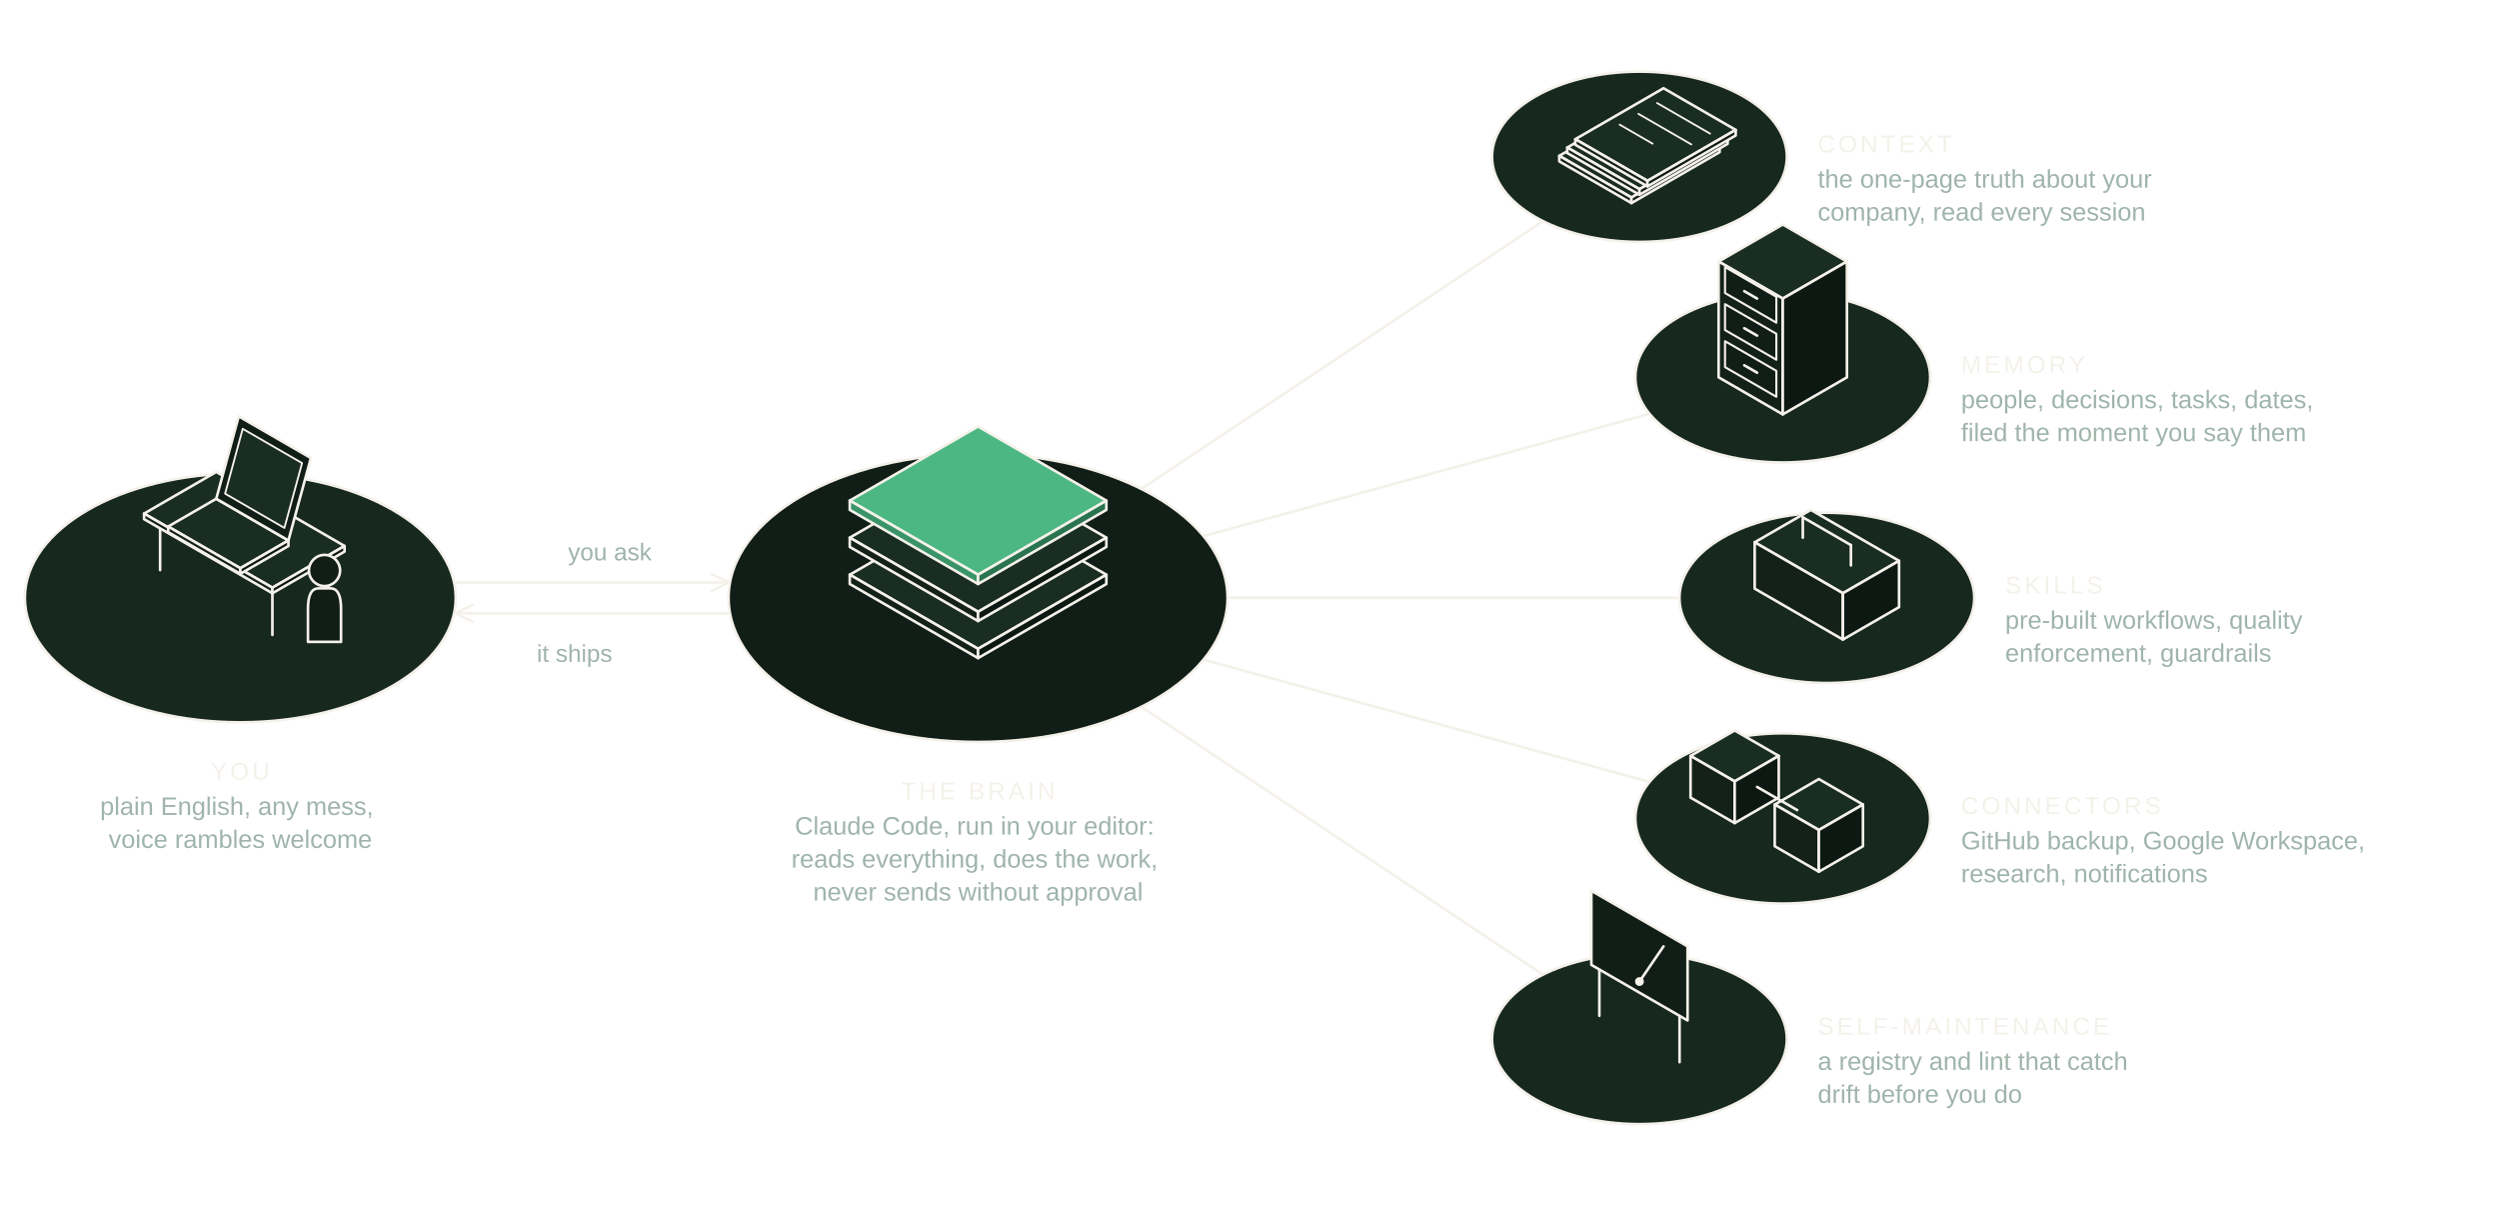
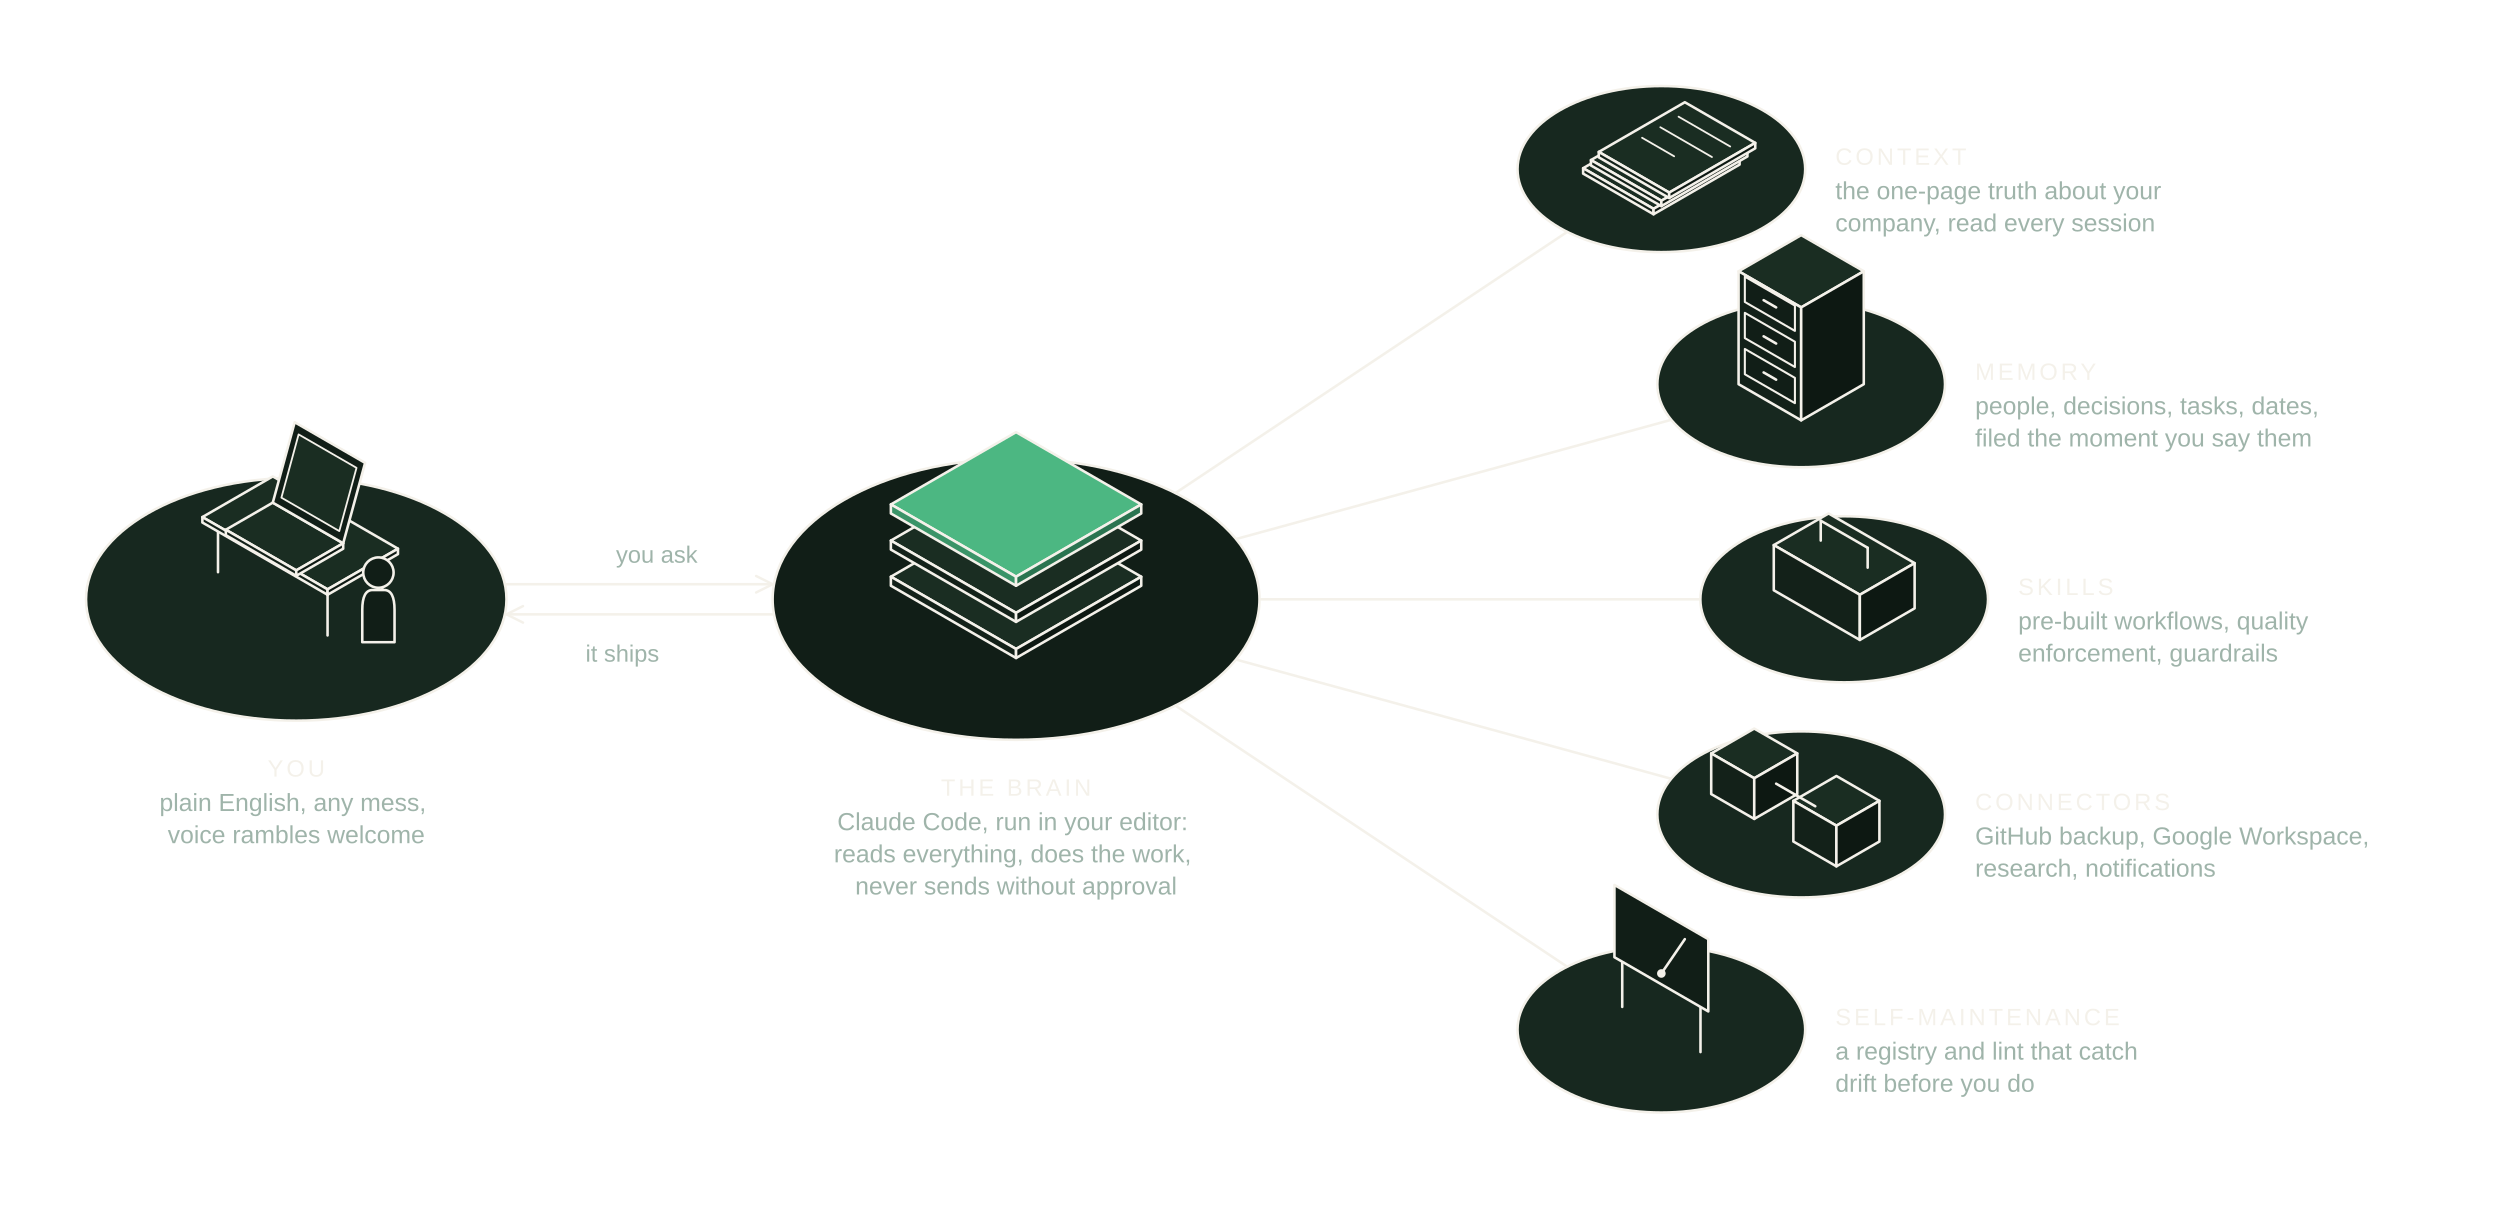
- <svg xmlns="http://www.w3.org/2000/svg" viewBox="-443.63 -271.08 1133.5 554.03" width="100%" role="img" aria-labelledby="os-architecture-t os-architecture-d" style="display:block;height:auto;max-width:100%" stroke-linejoin="round" stroke-linecap="round">
+ <svg xmlns="http://www.w3.org/2000/svg" viewBox="-472.36 -278.61 1162.24 567.22" width="100%" role="img" aria-labelledby="os-architecture-t os-architecture-d" style="display:block;height:auto;max-width:100%" stroke-linejoin="round" stroke-linecap="round">
  <defs>
    <marker id="arrow" viewBox="0 0 10 10" refX="9" refY="5" markerWidth="8" markerHeight="8" orient="auto-start-reverse">
      <path d="M1,1 L9,5 L1,9" fill="none" stroke="#f4f1ea" stroke-width="1.2" stroke-linejoin="round" />
    </marker>
    <marker id="arrow-accent" viewBox="0 0 10 10" refX="9" refY="5" markerWidth="8" markerHeight="8" orient="auto-start-reverse">
      <path d="M1,1 L9,5 L1,9" fill="none" stroke="#4cb782" stroke-width="1.3" stroke-linejoin="round" />
    </marker>
  </defs>
  <line x1="-236.9" y1="-7" x2="-113.17" y2="-7" stroke="#f4f1ea" stroke-width="1.2" marker-end="url(#arrow)" />
  <line x1="-113.17" y1="7" x2="-236.9" y2="7" stroke="#f4f1ea" stroke-width="1.2" marker-end="url(#arrow)" />
  <line x1="74.08" y1="-49.39" x2="256.22" y2="-170.82" stroke="#f4f1ea" stroke-width="1.2" />
  <line x1="102.24" y1="-28.01" x2="304.59" y2="-83.45" stroke="#f4f1ea" stroke-width="1.2" />
  <line x1="113.17" y1="0" x2="318.13" y2="0" stroke="#f4f1ea" stroke-width="1.2" />
  <line x1="102.24" y1="28.01" x2="304.59" y2="83.45" stroke="#f4f1ea" stroke-width="1.2" />
  <line x1="74.08" y1="49.39" x2="256.22" y2="170.82" stroke="#f4f1ea" stroke-width="1.2" />
  <text x="-167.035" y="-17" font-family="Switzer, 'SF Pro Text', 'Helvetica Neue', Arial, sans-serif" font-size="11" font-weight="400" fill="#9fb4aa" text-anchor="middle">you ask</text>
  <text x="-183.035" y="29" font-family="Switzer, 'SF Pro Text', 'Helvetica Neue', Arial, sans-serif" font-size="11" font-weight="400" fill="#9fb4aa" text-anchor="middle">it ships</text>
  <ellipse cx="300" cy="-200" rx="66.87" ry="38.61" fill="#17281f" stroke="#f4f1ea" stroke-width="1.2" />
  <ellipse cx="365" cy="-100" rx="66.87" ry="38.61" fill="#17281f" stroke="#f4f1ea" stroke-width="1.2" />
  <ellipse cx="0" cy="0" rx="113.17" ry="65.34" fill="#111e17" stroke="#f4f1ea" stroke-width="1.2" />
  <polygon points="303.64,-223.52 336.37,-204.62 296.36,-181.52 263.63,-200.42" fill="#1a2d22" stroke="#f4f1ea" stroke-width="1.2" />
  <polygon points="263.63,-200.42 296.36,-181.52 296.36,-179 263.63,-197.9" fill="#132119" stroke="#f4f1ea" stroke-width="1.2" />
  <polygon points="336.37,-204.62 296.36,-181.52 296.36,-179 336.37,-202.1" fill="#0d1812" stroke="#f4f1ea" stroke-width="1.2" />
  <polygon points="307.27,-227.3 340.01,-208.4 300,-185.3 267.26,-204.2" fill="#1a2d22" stroke="#f4f1ea" stroke-width="1.2" />
  <polygon points="267.26,-204.2 300,-185.3 300,-182.78 267.26,-201.68" fill="#132119" stroke="#f4f1ea" stroke-width="1.2" />
  <polygon points="340.01,-208.4 300,-185.3 300,-182.78 340.01,-205.88" fill="#0d1812" stroke="#f4f1ea" stroke-width="1.2" />
  <polygon points="310.91,-231.08 343.65,-212.18 303.64,-189.08 270.9,-207.98" fill="#1a2d22" stroke="#f4f1ea" stroke-width="1.2" />
  <polygon points="270.9,-207.98 303.64,-189.08 303.64,-186.56 270.9,-205.46" fill="#132119" stroke="#f4f1ea" stroke-width="1.2" />
  <polygon points="343.65,-212.18 303.64,-189.08 303.64,-186.56 343.65,-209.66" fill="#0d1812" stroke="#f4f1ea" stroke-width="1.2" />
  <line x1="308" y1="-224.36" x2="332.01" y2="-210.5" stroke="#f4f1ea" stroke-width="0.84" />
  <line x1="299.52" y1="-219.46" x2="323.52" y2="-205.6" stroke="#f4f1ea" stroke-width="0.84" />
  <line x1="291.03" y1="-214.56" x2="305.94" y2="-205.95" stroke="#f4f1ea" stroke-width="0.84" />
  <ellipse cx="-334.63" cy="0" rx="97.73" ry="56.43" fill="#17281f" stroke="#f4f1ea" stroke-width="1.2" />
  <ellipse cx="385" cy="0" rx="66.87" ry="38.61" fill="#17281f" stroke="#f4f1ea" stroke-width="1.2" />
  <polygon points="365,-169.3 394.1,-152.5 365,-135.7 335.9,-152.5" fill="#1a2d22" stroke="#f4f1ea" stroke-width="1.2" />
  <polygon points="335.9,-152.5 365,-135.7 365,-83.2 335.9,-100" fill="#132119" stroke="#f4f1ea" stroke-width="1.2" />
  <polygon points="394.1,-152.5 365,-135.7 365,-83.2 394.1,-100" fill="#0d1812" stroke="#f4f1ea" stroke-width="1.2" />
  <polygon points="338.81,-104.62 362.09,-91.18 362.09,-102.94 338.81,-116.38" fill="#111e17" stroke="#f4f1ea" stroke-width="0.96" />
  <line x1="347.54" y1="-105.46" x2="353.36" y2="-102.1" stroke="#f4f1ea" stroke-width="1.2" />
  <polygon points="338.81,-121.42 362.09,-107.98 362.09,-119.74 338.81,-133.18" fill="#111e17" stroke="#f4f1ea" stroke-width="0.96" />
  <line x1="347.54" y1="-122.26" x2="353.36" y2="-118.9" stroke="#f4f1ea" stroke-width="1.2" />
  <polygon points="338.81,-138.22 362.09,-124.78 362.09,-136.54 338.81,-149.98" fill="#111e17" stroke="#f4f1ea" stroke-width="0.96" />
  <line x1="347.54" y1="-139.06" x2="353.36" y2="-135.7" stroke="#f4f1ea" stroke-width="1.2" />
  <ellipse cx="365" cy="100" rx="66.87" ry="38.61" fill="#17281f" stroke="#f4f1ea" stroke-width="1.2" />
  <polygon points="377.73,-39.9 417.74,-16.8 392.27,-2.1 352.26,-25.2" fill="#1a2d22" stroke="#f4f1ea" stroke-width="1.2" />
  <polygon points="352.26,-25.2 392.27,-2.1 392.27,18.9 352.26,-4.2" fill="#132119" stroke="#f4f1ea" stroke-width="1.2" />
  <polygon points="417.74,-16.8 392.27,-2.1 392.27,18.9 417.74,4.2" fill="#0d1812" stroke="#f4f1ea" stroke-width="1.2" />
  <line x1="374.09" y1="-27.3" x2="374.09" y2="-36.54" stroke="#f4f1ea" stroke-width="1.2" />
  <line x1="374.09" y1="-36.54" x2="395.91" y2="-23.94" stroke="#f4f1ea" stroke-width="1.2" />
  <line x1="395.91" y1="-23.94" x2="395.91" y2="-14.7" stroke="#f4f1ea" stroke-width="1.2" />
  <line x1="-345.54" y1="-27.3" x2="-345.54" y2="-50.4" stroke="#f4f1ea" stroke-width="1.2" />
  <line x1="-294.62" y1="2.1" x2="-294.62" y2="-21" stroke="#f4f1ea" stroke-width="1.2" />
  <line x1="-371.01" y1="-12.6" x2="-371.01" y2="-35.7" stroke="#f4f1ea" stroke-width="1.2" />
  <line x1="-320.08" y1="16.8" x2="-320.08" y2="-6.3" stroke="#f4f1ea" stroke-width="1.2" />
  <polygon points="-345.54,-57.12 -287.35,-23.52 -320.08,-4.62 -378.28,-38.22" fill="#1a2d22" stroke="#f4f1ea" stroke-width="1.2" />
  <polygon points="-378.28,-38.22 -320.08,-4.62 -320.08,-2.1 -378.28,-35.7" fill="#132119" stroke="#f4f1ea" stroke-width="1.2" />
  <polygon points="-287.35,-23.52 -320.08,-4.62 -320.08,-2.1 -287.35,-21" fill="#0d1812" stroke="#f4f1ea" stroke-width="1.2" />
  <polygon points="-345.54,-44.94 -312.81,-26.04 -334.63,-13.44 -367.37,-32.34" fill="#1a2d22" stroke="#f4f1ea" stroke-width="1.2" />
  <polygon points="-367.37,-32.34 -334.63,-13.44 -334.63,-10.92 -367.37,-29.82" fill="#132119" stroke="#f4f1ea" stroke-width="1.2" />
  <polygon points="-312.81,-26.04 -334.63,-13.44 -334.63,-10.92 -312.81,-23.52" fill="#0d1812" stroke="#f4f1ea" stroke-width="1.2" />
  <polygon points="-345.54,-44.94 -312.81,-26.04 -302.62,-63.42 -335.36,-82.32" fill="#111e17" stroke="#f4f1ea" stroke-width="1.2" />
  <polygon points="-341.54,-47.25 -314.63,-31.71 -306.62,-61.11 -333.54,-76.65" fill="#1a2d22" stroke="#f4f1ea" stroke-width="0.84" />
  <path d="M-303.94,19.95 L-303.94,4.91 Q-303.94,-4.31 -299.14,-4.31 L-293.74,-4.31 Q-288.94,-4.31 -288.94,4.91 L-288.94,19.95 Z" fill="#111e17" stroke="#f4f1ea" stroke-width="1.2" />
  <ellipse cx="-296.44" cy="-12.42" rx="7.06" ry="7.06" fill="#111e17" stroke="#f4f1ea" stroke-width="1.2" />
  <polygon points="0,-44.1 58.2,-10.5 0,23.1 -58.2,-10.5" fill="#1a2d22" stroke="#f4f1ea" stroke-width="1.2" />
  <polygon points="-58.2,-10.5 0,23.1 0,27.3 -58.2,-6.3" fill="#132119" stroke="#f4f1ea" stroke-width="1.2" />
  <polygon points="58.2,-10.5 0,23.1 0,27.3 58.2,-6.3" fill="#0d1812" stroke="#f4f1ea" stroke-width="1.2" />
  <polygon points="0,-60.9 58.2,-27.3 0,6.3 -58.2,-27.3" fill="#1a2d22" stroke="#f4f1ea" stroke-width="1.2" />
  <polygon points="-58.2,-27.3 0,6.3 0,10.5 -58.2,-23.1" fill="#132119" stroke="#f4f1ea" stroke-width="1.2" />
  <polygon points="58.2,-27.3 0,6.3 0,10.5 58.2,-23.1" fill="#0d1812" stroke="#f4f1ea" stroke-width="1.2" />
  <polygon points="0,-77.7 58.2,-44.1 0,-10.5 -58.2,-44.1" fill="#4cb782" stroke="#f4f1ea" stroke-width="1.2" />
  <polygon points="-58.2,-44.1 0,-10.5 0,-6.3 -58.2,-39.9" fill="#3a9468" stroke="#f4f1ea" stroke-width="1.2" />
  <polygon points="58.2,-44.1 0,-10.5 0,-6.3 58.2,-39.9" fill="#2a7450" stroke="#f4f1ea" stroke-width="1.2" />
  <ellipse cx="300" cy="200" rx="66.87" ry="38.61" fill="#17281f" stroke="#f4f1ea" stroke-width="1.2" />
  <polygon points="343.18,60.1 363.18,71.65 343.18,83.2 323.17,71.65" fill="#1a2d22" stroke="#f4f1ea" stroke-width="1.2" />
  <polygon points="323.17,71.65 343.18,83.2 343.18,102.1 323.17,90.55" fill="#132119" stroke="#f4f1ea" stroke-width="1.2" />
  <polygon points="363.18,71.65 343.18,83.2 343.18,102.1 363.18,90.55" fill="#0d1812" stroke="#f4f1ea" stroke-width="1.2" />
  <polygon points="381.37,82.15 401.37,93.7 381.37,105.25 361.36,93.7" fill="#1a2d22" stroke="#f4f1ea" stroke-width="1.2" />
  <polygon points="361.36,93.7 381.37,105.25 381.37,124.15 361.36,112.6" fill="#132119" stroke="#f4f1ea" stroke-width="1.2" />
  <polygon points="401.37,93.7 381.37,105.25 381.37,124.15 401.37,112.6" fill="#0d1812" stroke="#f4f1ea" stroke-width="1.2" />
  <line x1="353.36" y1="85.72" x2="371.55" y2="96.22" stroke="#f4f1ea" stroke-width="1.2" />
  <line x1="281.81" y1="189.5" x2="281.81" y2="168.5" stroke="#f4f1ea" stroke-width="1.2" />
  <line x1="318.19" y1="210.5" x2="318.19" y2="189.5" stroke="#f4f1ea" stroke-width="1.2" />
  <polygon points="278.18,166.4 321.82,191.6 321.82,158 278.18,132.8" fill="#111e17" stroke="#f4f1ea" stroke-width="1.2" />
  <line x1="300" y1="173.96" x2="310.91" y2="158" stroke="#f4f1ea" stroke-width="1.2" />
  <ellipse cx="300" cy="173.96" rx="2" ry="2" fill="#f4f1ea" stroke="none" stroke-width="1.2" />
  <text x="-334.63" y="82.427" font-family="Switzer, 'SF Pro Text', 'Helvetica Neue', Arial, sans-serif" font-size="11" font-weight="500" fill="#f4f1ea" text-anchor="middle" letter-spacing="1.4">YOU</text>
  <text x="-334.63" y="98.427" font-family="Switzer, 'SF Pro Text', 'Helvetica Neue', Arial, sans-serif" font-size="11.5" font-weight="400" fill="#9fb4aa" text-anchor="middle">
    <tspan x="-334.63" dy="0">plain English, any mess,</tspan>
    <tspan x="-334.63" dy="14.95">voice rambles welcome</tspan>
  </text>
  <text x="0" y="91.337" font-family="Switzer, 'SF Pro Text', 'Helvetica Neue', Arial, sans-serif" font-size="11" font-weight="500" fill="#f4f1ea" text-anchor="middle" letter-spacing="1.4">THE BRAIN</text>
  <text x="0" y="107.337" font-family="Switzer, 'SF Pro Text', 'Helvetica Neue', Arial, sans-serif" font-size="11.5" font-weight="400" fill="#9fb4aa" text-anchor="middle">
    <tspan x="0" dy="0">Claude Code, run in your editor:</tspan>
    <tspan x="0" dy="14.95">reads everything, does the work,</tspan>
    <tspan x="0" dy="14.95">never sends without approval</tspan>
  </text>
  <text x="380.871" y="-202" font-family="Switzer, 'SF Pro Text', 'Helvetica Neue', Arial, sans-serif" font-size="11" font-weight="500" fill="#f4f1ea" text-anchor="start" letter-spacing="1.4">CONTEXT</text>
  <text x="380.871" y="-186" font-family="Switzer, 'SF Pro Text', 'Helvetica Neue', Arial, sans-serif" font-size="11.5" font-weight="400" fill="#9fb4aa" text-anchor="start">
    <tspan x="380.871" dy="0">the one-page truth about your</tspan>
    <tspan x="380.871" dy="14.95">company, read every session</tspan>
  </text>
  <text x="445.871" y="-102" font-family="Switzer, 'SF Pro Text', 'Helvetica Neue', Arial, sans-serif" font-size="11" font-weight="500" fill="#f4f1ea" text-anchor="start" letter-spacing="1.4">MEMORY</text>
  <text x="445.871" y="-86" font-family="Switzer, 'SF Pro Text', 'Helvetica Neue', Arial, sans-serif" font-size="11.5" font-weight="400" fill="#9fb4aa" text-anchor="start">
    <tspan x="445.871" dy="0">people, decisions, tasks, dates,</tspan>
    <tspan x="445.871" dy="14.95">filed the moment you say them</tspan>
  </text>
  <text x="465.871" y="-2" font-family="Switzer, 'SF Pro Text', 'Helvetica Neue', Arial, sans-serif" font-size="11" font-weight="500" fill="#f4f1ea" text-anchor="start" letter-spacing="1.4">SKILLS</text>
  <text x="465.871" y="14" font-family="Switzer, 'SF Pro Text', 'Helvetica Neue', Arial, sans-serif" font-size="11.5" font-weight="400" fill="#9fb4aa" text-anchor="start">
    <tspan x="465.871" dy="0">pre-built workflows, quality</tspan>
    <tspan x="465.871" dy="14.95">enforcement, guardrails</tspan>
  </text>
  <text x="445.871" y="98" font-family="Switzer, 'SF Pro Text', 'Helvetica Neue', Arial, sans-serif" font-size="11" font-weight="500" fill="#f4f1ea" text-anchor="start" letter-spacing="1.4">CONNECTORS</text>
  <text x="445.871" y="114" font-family="Switzer, 'SF Pro Text', 'Helvetica Neue', Arial, sans-serif" font-size="11.5" font-weight="400" fill="#9fb4aa" text-anchor="start">
    <tspan x="445.871" dy="0">GitHub backup, Google Workspace,</tspan>
    <tspan x="445.871" dy="14.95">research, notifications</tspan>
  </text>
  <text x="380.871" y="198" font-family="Switzer, 'SF Pro Text', 'Helvetica Neue', Arial, sans-serif" font-size="11" font-weight="500" fill="#f4f1ea" text-anchor="start" letter-spacing="1.4">SELF-MAINTENANCE</text>
  <text x="380.871" y="214" font-family="Switzer, 'SF Pro Text', 'Helvetica Neue', Arial, sans-serif" font-size="11.5" font-weight="400" fill="#9fb4aa" text-anchor="start">
    <tspan x="380.871" dy="0">a registry and lint that catch</tspan>
    <tspan x="380.871" dy="14.95">drift before you do</tspan>
  </text>
</svg>
